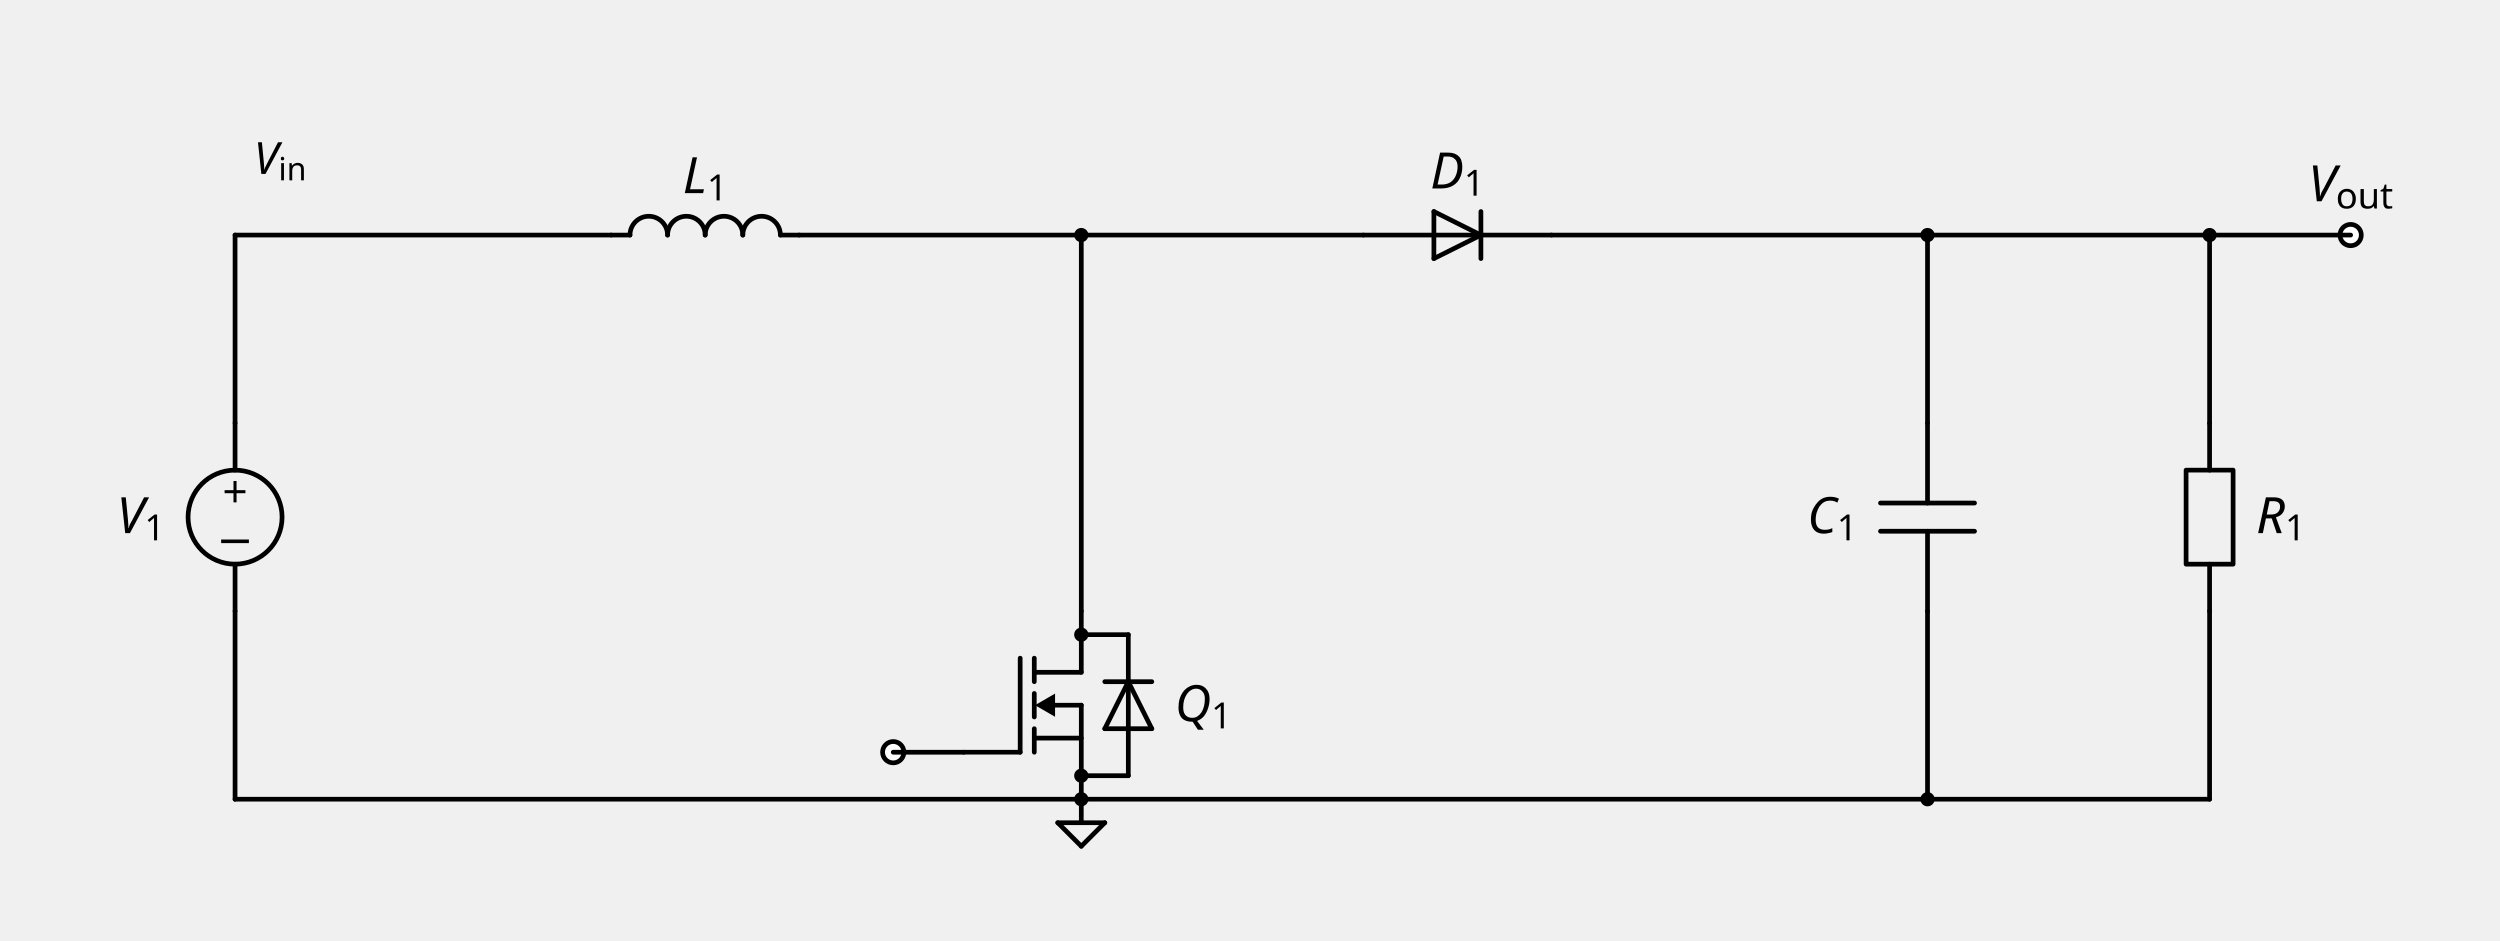
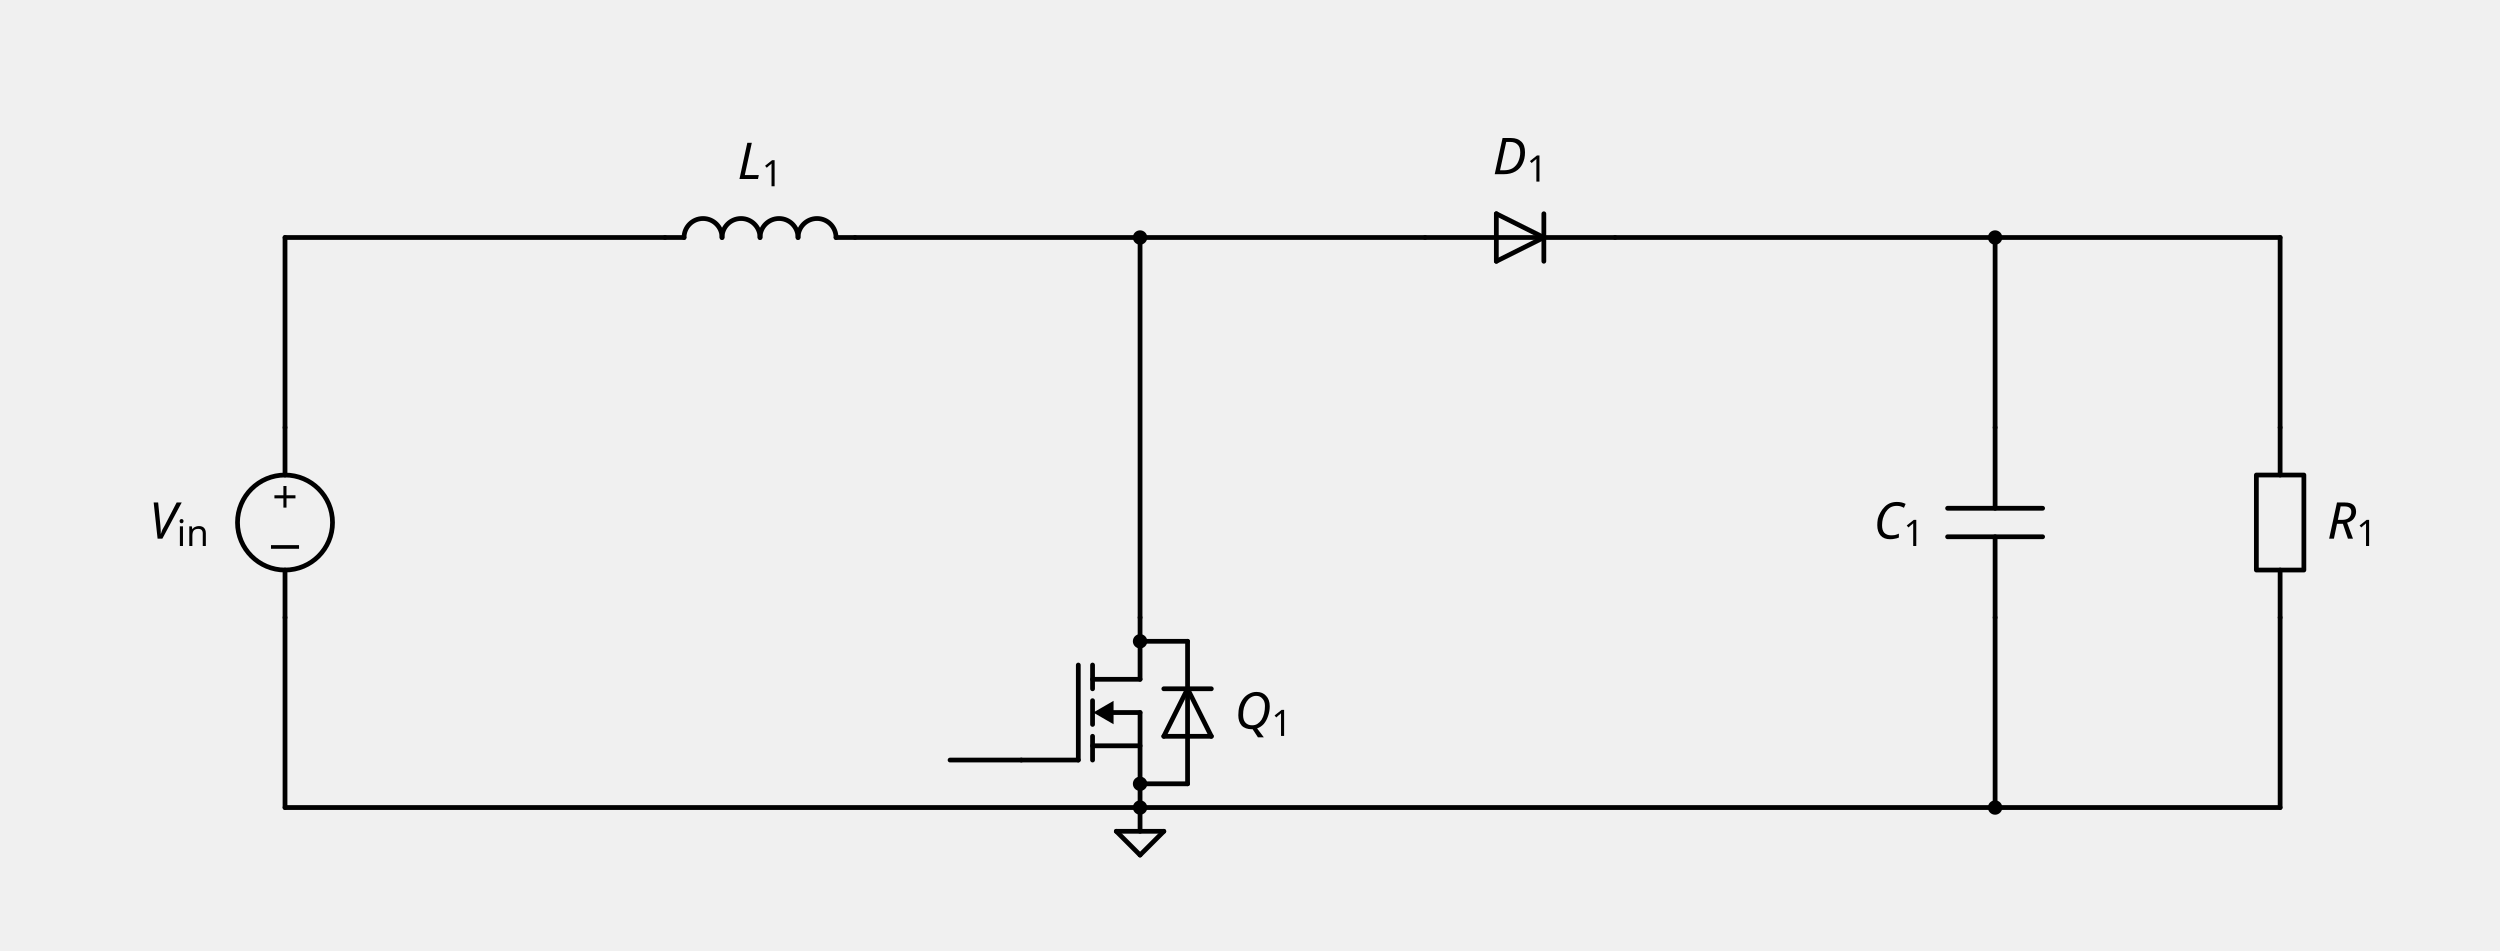
- <svg xmlns="http://www.w3.org/2000/svg" xmlns:xlink="http://www.w3.org/1999/xlink" width="140.698mm" height="52.917mm" viewBox="0 0 140.698 52.917" version="1.1">
+ <svg xmlns="http://www.w3.org/2000/svg" xmlns:xlink="http://www.w3.org/1999/xlink" width="139.247mm" height="52.917mm" viewBox="0 0 139.247 52.917" version="1.1">
  <defs>
    <marker style="overflow:visible" id="TriangleInM-68-36-8" refX="0" refY="0" orient="auto">
      <path transform="scale(-0.4)" style="fill:context-stroke;fill-rule:evenodd;stroke:context-stroke;stroke-width:1pt" d="M 5.77,0 -2.88,5 V -5 Z" id="path5871-92-75-3" />
    </marker>
    <g id="sym-vsource" transform="translate(-60.854,-78.7185)">
      <path style="fill:none;stroke:#000000;stroke-width:0.265px;stroke-linecap:round;stroke-linejoin:miter;stroke-opacity:1" d="m 60.854,81.365 v 2.646" id="path6382-6" />
      <circle style="opacity:1;fill:none;fill-opacity:1;stroke:#000000;stroke-width:0.265;stroke-linecap:round;stroke-linejoin:round;stroke-miterlimit:4;stroke-dasharray:none;stroke-dashoffset:0;stroke-opacity:1;paint-order:normal" id="path6384-7" cx="60.854" cy="78.719" r="2.646" />
      <path style="fill:none;stroke:#000000;stroke-width:0.265px;stroke-linecap:round;stroke-linejoin:miter;stroke-opacity:1" d="m 60.854,73.427 v 2.646" id="path6382-6-5" />
    </g>
    <g id="sym-ind" transform="translate(-76.729,-58.875)">
      <path style="opacity:1;fill:none;fill-opacity:1;stroke:#000000;stroke-width:0.265;stroke-linecap:round;stroke-linejoin:round;stroke-miterlimit:4;stroke-dasharray:none;stroke-dashoffset:0;stroke-opacity:1;paint-order:normal" id="path6410" d="m 76.729,60.992 a 1.058,1.058 0 0 1 1.058,1.058 1.058,1.058 0 0 1 -1.058,1.058" />
      <path style="opacity:1;fill:none;fill-opacity:1;stroke:#000000;stroke-width:0.265;stroke-linecap:round;stroke-linejoin:round;stroke-miterlimit:4;stroke-dasharray:none;stroke-dashoffset:0;stroke-opacity:1;paint-order:normal" id="path6410-6" d="m 76.729,58.875 a 1.058,1.058 0 0 1 1.058,1.058 1.058,1.058 0 0 1 -1.058,1.058" />
      <path style="opacity:1;fill:none;fill-opacity:1;stroke:#000000;stroke-width:0.265;stroke-linecap:round;stroke-linejoin:round;stroke-miterlimit:4;stroke-dasharray:none;stroke-dashoffset:0;stroke-opacity:1;paint-order:normal" id="path6410-2" d="m 76.729,56.758 a 1.058,1.058 0 0 1 1.058,1.058 1.058,1.058 0 0 1 -1.058,1.058" />
      <path style="opacity:1;fill:none;fill-opacity:1;stroke:#000000;stroke-width:0.265;stroke-linecap:round;stroke-linejoin:round;stroke-miterlimit:4;stroke-dasharray:none;stroke-dashoffset:0;stroke-opacity:1;paint-order:normal" id="path6410-61" d="m 76.729,54.642 a 1.058,1.058 0 0 1 1.058,1.058 1.058,1.058 0 0 1 -1.058,1.058" />
      <path style="fill:none;stroke:#000000;stroke-width:0.265px;stroke-linecap:round;stroke-linejoin:miter;stroke-opacity:1" d="M 76.729,64.167 V 63.108" id="path6448" />
      <path style="fill:none;stroke:#000000;stroke-width:0.265px;stroke-linecap:round;stroke-linejoin:miter;stroke-opacity:1" d="m 76.729,53.583 v 1.058" id="path6450" />
    </g>
    <g id="sym-nmos" transform="translate(-33.073,-15.875)">
      <path style="fill:none;stroke:#000000;stroke-width:0.265px;stroke-linecap:round;stroke-linejoin:miter;stroke-opacity:1" d="m 35.719,14.552 1.323,2.646" id="path5654-7-3-5" />
      <path style="fill:none;stroke:#000000;stroke-width:0.265px;stroke-linecap:round;stroke-linejoin:miter;stroke-opacity:1" d="m 34.396,17.198 1.323,-2.646" id="path5657-5-0-6" />
      <path style="fill:none;stroke:#000000;stroke-width:0.265px;stroke-linecap:round;stroke-linejoin:miter;stroke-opacity:1" d="M 37.042,17.198 H 34.396" id="path5659-35-7-29" />
      <path style="fill:none;stroke:#000000;stroke-width:0.265px;stroke-linecap:round;stroke-linejoin:miter;stroke-opacity:1" d="m 34.396,14.552 h 2.646" id="path5661-6-8-1" />
      <path style="fill:none;stroke:#000000;stroke-width:0.265px;stroke-linecap:round;stroke-linejoin:miter;stroke-opacity:1" d="m 33.073,19.844 h 2.646" id="path6285-6-2" />
      <path style="fill:none;stroke:#000000;stroke-width:0.265px;stroke-linecap:round;stroke-linejoin:miter;stroke-opacity:1" d="M 35.719,11.906 H 33.073" id="path6287-8-7" />
      <path style="fill:none;stroke:#000000;stroke-width:0.265px;stroke-linecap:round;stroke-linejoin:miter;stroke-opacity:1" d="m 33.073,10.583 v 3.44" id="path6289-8-0-4" />
      <path style="fill:none;stroke:#000000;stroke-width:0.265px;stroke-linecap:round;stroke-linejoin:miter;stroke-opacity:1" d="m 33.073,21.167 v -5.292" id="path6291-4-9-8" />
      <path style="fill:none;stroke:#000000;stroke-width:0.265;stroke-linecap:round;stroke-linejoin:miter;stroke-miterlimit:4;stroke-dasharray:none;stroke-opacity:1" d="m 35.719,19.844 -1e-6,-7.937" id="path6308-0-3" />
      <path style="fill:none;stroke:#000000;stroke-width:0.265px;stroke-linecap:round;stroke-linejoin:miter;stroke-opacity:1" d="m 30.427,17.198 v 1.323" id="path11092-6-1" />
      <path style="fill:none;stroke:#000000;stroke-width:0.265px;stroke-linecap:round;stroke-linejoin:miter;stroke-opacity:1" d="m 29.633,18.521 v -5.292" id="path11094-0-2" />
      <path style="fill:none;stroke:#000000;stroke-width:0.265px;stroke-linecap:round;stroke-linejoin:miter;stroke-opacity:1" d="m 26.458,18.521 3.175,2e-5" id="path11096-62-8" />
      <path style="fill:none;stroke:#000000;stroke-width:0.265px;stroke-linecap:round;stroke-linejoin:miter;stroke-opacity:1" d="m 30.427,17.727 h 2.646" id="path11100-61-9" />
      <path style="fill:none;stroke:#000000;stroke-width:0.265px;stroke-linecap:round;stroke-linejoin:miter;stroke-opacity:1" d="m 30.427,14.023 h 2.646" id="path11102-8-3" />
      <path style="fill:none;stroke:#000000;stroke-width:0.265;stroke-linecap:round;stroke-linejoin:round;stroke-miterlimit:4;stroke-dasharray:none;stroke-opacity:1;marker-start:url(#TriangleInM-68-36-8)" d="m 31.221,15.875 h 1.852" id="path5718-7-5-66-7-68" />
      <path style="fill:none;stroke:#000000;stroke-width:0.265px;stroke-linecap:round;stroke-linejoin:miter;stroke-opacity:1" d="m 30.427,15.214 v 1.323" id="path11092-6-9-0" />
      <path style="fill:none;stroke:#000000;stroke-width:0.265px;stroke-linecap:round;stroke-linejoin:miter;stroke-opacity:1" d="m 30.427,13.229 v 1.323" id="path11092-6-2-2" />
      <ellipse ry="0.399" rx="0.401" cy="19.844" cx="33.073" id="path5953-3-67-3" style="opacity:1;fill:#000000;fill-opacity:1;stroke:none;stroke-width:0.256;stroke-linecap:round;stroke-linejoin:round;stroke-miterlimit:4;stroke-dasharray:none;stroke-dashoffset:0;stroke-opacity:1;paint-order:normal" />
      <ellipse ry="0.399" rx="0.401" cy="11.906" cx="33.073" id="path5953-3-67-56" style="opacity:1;fill:#000000;fill-opacity:1;stroke:none;stroke-width:0.256;stroke-linecap:round;stroke-linejoin:round;stroke-miterlimit:4;stroke-dasharray:none;stroke-dashoffset:0;stroke-opacity:1;paint-order:normal" />
    </g>
    <g id="sym-gnd" transform="translate(-31.884,-96.578)">
      <path style="fill:none;stroke:#000000;stroke-width:0.265;stroke-linecap:round;stroke-linejoin:round;stroke-miterlimit:4;stroke-dasharray:none;stroke-opacity:1" d="m 31.884,97.901 v -1.323" id="path6312" />
      <path style="fill:none;stroke:#000000;stroke-width:0.265px;stroke-linecap:round;stroke-linejoin:miter;stroke-opacity:1" d="m 30.561,97.901 h 2.646" id="path6314" />
      <path style="fill:none;stroke:#000000;stroke-width:0.265px;stroke-linecap:round;stroke-linejoin:miter;stroke-opacity:1" d="m 31.884,99.224 1.323,-1.323" id="path6316" />
      <path style="fill:none;stroke:#000000;stroke-width:0.265px;stroke-linecap:round;stroke-linejoin:miter;stroke-opacity:1" d="m 30.561,97.901 1.323,1.323" id="path6318" />
    </g>
    <g id="sym-diode" transform="translate(-80.698,-70.7815)">
      <path style="fill:none;stroke:#000000;stroke-width:0.265px;stroke-linecap:round;stroke-linejoin:miter;stroke-opacity:1" d="m 80.698,69.458 1.323,2.646" id="path5654" />
      <path style="fill:none;stroke:#000000;stroke-width:0.265px;stroke-linecap:round;stroke-linejoin:miter;stroke-opacity:1" d="M 79.375,72.104 80.698,69.458" id="path5657" />
      <path style="fill:none;stroke:#000000;stroke-width:0.265px;stroke-linecap:round;stroke-linejoin:miter;stroke-opacity:1" d="M 82.021,72.104 H 79.375" id="path5659" />
      <path style="fill:none;stroke:#000000;stroke-width:0.265px;stroke-linecap:round;stroke-linejoin:miter;stroke-opacity:1" d="m 79.375,69.458 h 2.646" id="path5661" />
      <path style="fill:none;stroke:#000000;stroke-width:0.265px;stroke-linecap:round;stroke-linejoin:miter;stroke-opacity:1" d="M 80.698,65.49 V 76.073" id="path13412" />
    </g>
    <g id="sym-cap" transform="translate(-30.427,18.5205)">
      <path style="fill:none;stroke:#000000;stroke-width:0.265px;stroke-linecap:round;stroke-linejoin:miter;stroke-opacity:1" d="m 30.427,-23.812 v 4.498" id="path5835" />
      <path style="fill:none;stroke:#000000;stroke-width:0.265px;stroke-linecap:round;stroke-linejoin:miter;stroke-opacity:1" d="m 30.427,-17.727 v 4.498" id="path5839" />
      <path style="fill:none;stroke:#000000;stroke-width:0.265px;stroke-linecap:round;stroke-linejoin:miter;stroke-opacity:1" d="m 27.781,-19.315 h 5.292" id="path5841" />
      <path style="fill:none;stroke:#000000;stroke-width:0.265px;stroke-linecap:round;stroke-linejoin:miter;stroke-opacity:1" d="m 27.781,-17.727 h 5.292" id="path5843" />
    </g>
    <g id="sym-res" transform="translate(-30.427,95.9065)">
      <path style="fill:none;stroke:#000000;stroke-width:0.265px;stroke-linecap:round;stroke-linejoin:miter;stroke-opacity:1" d="M 30.427,-90.615 V -93.26" id="path19526" />
      <path style="fill:none;stroke:#000000;stroke-width:0.265px;stroke-linecap:round;stroke-linejoin:miter;stroke-opacity:1" d="m 30.427,-98.552 v -2.646" id="path19528" />
      <path style="fill:none;stroke:#000000;stroke-width:0.265px;stroke-linecap:round;stroke-linejoin:round;stroke-opacity:1" d="m 29.104,-95.906 v -2.646 h 2.646 v 5.292 h -2.646 v -2.646" id="path19530" />
    </g>
  </defs>
  <g id="schematic">
-     <use xlink:href="#sym-vsource" transform="translate(13.22917,29.10417)" />
-     <text x="13.229" y="28.554" text-anchor="middle" style="font-style:normal;font-weight:normal;font-size:2.5px;font-family:sans-serif;fill:#000000;stroke:none">
-       <tspan x="13.229" y="28.554">+</tspan>
+     <use xlink:href="#sym-vsource" transform="translate(15.875,29.10417)" />
+     <text x="15.875" y="28.554" text-anchor="middle" style="font-style:normal;font-weight:normal;font-size:2.5px;font-family:sans-serif;fill:#000000;stroke:none">
+       <tspan x="15.875" y="28.554">+</tspan>
    </text>
-     <text x="13.229" y="31.254" text-anchor="middle" style="font-style:normal;font-weight:normal;font-size:2.5px;font-family:sans-serif;fill:#000000;stroke:none">
-       <tspan x="13.229" y="31.254">−</tspan>
+     <text x="15.875" y="31.254" text-anchor="middle" style="font-style:normal;font-weight:normal;font-size:2.5px;font-family:sans-serif;fill:#000000;stroke:none">
+       <tspan x="15.875" y="31.254">−</tspan>
    </text>
-     <use xlink:href="#sym-ind" transform="translate(39.6875,13.22917) rotate(-90)" />
-     <use xlink:href="#sym-nmos" transform="translate(60.85417,39.6875)" />
-     <use xlink:href="#sym-gnd" transform="translate(60.85417,44.97917)" />
-     <circle cx="50.271" cy="42.333" r="0.6" style="fill:#ffffff;stroke:#000000;stroke-width:0.265" />
-     <use xlink:href="#sym-diode" transform="translate(82.02083,13.22917) rotate(90)" />
-     <use xlink:href="#sym-cap" transform="translate(108.4792,29.10417)" />
-     <use xlink:href="#sym-res" transform="translate(124.3542,29.10417)" />
-     <circle cx="132.292" cy="13.229" r="0.6" style="fill:#ffffff;stroke:#000000;stroke-width:0.265" />
-     <path d="M 13.229,13.229 L 34.396,13.229" style="fill:none;stroke:#000000;stroke-width:0.265;stroke-linecap:round;stroke-linejoin:miter" />
-     <path d="M 13.229,23.812 L 13.229,13.229" style="fill:none;stroke:#000000;stroke-width:0.265;stroke-linecap:round;stroke-linejoin:miter" />
-     <path d="M 60.854,13.229 L 60.854,34.396" style="fill:none;stroke:#000000;stroke-width:0.265;stroke-linecap:round;stroke-linejoin:miter" />
-     <path d="M 44.979,13.229 L 60.854,13.229" style="fill:none;stroke:#000000;stroke-width:0.265;stroke-linecap:round;stroke-linejoin:miter" />
-     <path d="M 76.729,13.229 L 60.854,13.229" style="fill:none;stroke:#000000;stroke-width:0.265;stroke-linecap:round;stroke-linejoin:miter" />
-     <circle cx="60.854" cy="13.229" r="0.4" style="fill:#000000;stroke:none" />
-     <path d="M 87.312,13.229 L 132.292,13.229" style="fill:none;stroke:#000000;stroke-width:0.265;stroke-linecap:round;stroke-linejoin:miter" />
-     <path d="M 108.479,23.812 L 108.479,13.229" style="fill:none;stroke:#000000;stroke-width:0.265;stroke-linecap:round;stroke-linejoin:miter" />
-     <path d="M 124.354,23.812 L 124.354,13.229" style="fill:none;stroke:#000000;stroke-width:0.265;stroke-linecap:round;stroke-linejoin:miter" />
-     <circle cx="108.479" cy="13.229" r="0.4" style="fill:#000000;stroke:none" />
-     <circle cx="124.354" cy="13.229" r="0.4" style="fill:#000000;stroke:none" />
-     <path d="M 13.229,44.979 L 124.354,44.979" style="fill:none;stroke:#000000;stroke-width:0.265;stroke-linecap:round;stroke-linejoin:miter" />
-     <path d="M 13.229,34.396 L 13.229,44.979" style="fill:none;stroke:#000000;stroke-width:0.265;stroke-linecap:round;stroke-linejoin:miter" />
-     <path d="M 108.479,34.396 L 108.479,44.979" style="fill:none;stroke:#000000;stroke-width:0.265;stroke-linecap:round;stroke-linejoin:miter" />
-     <path d="M 124.354,34.396 L 124.354,44.979" style="fill:none;stroke:#000000;stroke-width:0.265;stroke-linecap:round;stroke-linejoin:miter" />
-     <circle cx="108.479" cy="44.979" r="0.4" style="fill:#000000;stroke:none" />
-     <circle cx="60.854" cy="44.979" r="0.4" style="fill:#000000;stroke:none" />
-     <path d="M 54.239,42.334 L 50.271,42.334" style="fill:none;stroke:#000000;stroke-width:0.265;stroke-linecap:round;stroke-linejoin:miter" />
-     <text x="9.284" y="30.004" text-anchor="end" style="font-style:italic;font-weight:normal;font-size:2.822px;font-family:sans-serif;fill:#000000;stroke:none">
-       <tspan x="9.284" y="30.004">V<tspan style="font-size:2.032px;baseline-shift:sub;font-style:normal">1</tspan>
+     <use xlink:href="#sym-ind" transform="translate(42.33333,13.22917) rotate(-90)" />
+     <use xlink:href="#sym-nmos" transform="translate(63.5,39.6875)" />
+     <use xlink:href="#sym-gnd" transform="translate(63.5,44.97917)" />
+     <use xlink:href="#sym-diode" transform="translate(84.66667,13.22917) rotate(90)" />
+     <use xlink:href="#sym-cap" transform="translate(111.125,29.10417)" />
+     <use xlink:href="#sym-res" transform="translate(127,29.10417)" />
+     <path d="M 15.875,13.229 L 37.042,13.229" style="fill:none;stroke:#000000;stroke-width:0.265;stroke-linecap:round;stroke-linejoin:miter" />
+     <path d="M 15.875,23.812 L 15.875,13.229" style="fill:none;stroke:#000000;stroke-width:0.265;stroke-linecap:round;stroke-linejoin:miter" />
+     <path d="M 63.5,13.229 L 63.5,34.396" style="fill:none;stroke:#000000;stroke-width:0.265;stroke-linecap:round;stroke-linejoin:miter" />
+     <path d="M 47.625,13.229 L 63.5,13.229" style="fill:none;stroke:#000000;stroke-width:0.265;stroke-linecap:round;stroke-linejoin:miter" />
+     <path d="M 79.375,13.229 L 63.5,13.229" style="fill:none;stroke:#000000;stroke-width:0.265;stroke-linecap:round;stroke-linejoin:miter" />
+     <circle cx="63.5" cy="13.229" r="0.4" style="fill:#000000;stroke:none" />
+     <path d="M 89.958,13.229 L 127.0,13.229" style="fill:none;stroke:#000000;stroke-width:0.265;stroke-linecap:round;stroke-linejoin:miter" />
+     <path d="M 111.125,23.812 L 111.125,13.229" style="fill:none;stroke:#000000;stroke-width:0.265;stroke-linecap:round;stroke-linejoin:miter" />
+     <path d="M 127.0,23.812 L 127.0,13.229" style="fill:none;stroke:#000000;stroke-width:0.265;stroke-linecap:round;stroke-linejoin:miter" />
+     <circle cx="111.125" cy="13.229" r="0.4" style="fill:#000000;stroke:none" />
+     <path d="M 15.875,44.979 L 127.0,44.979" style="fill:none;stroke:#000000;stroke-width:0.265;stroke-linecap:round;stroke-linejoin:miter" />
+     <path d="M 15.875,34.396 L 15.875,44.979" style="fill:none;stroke:#000000;stroke-width:0.265;stroke-linecap:round;stroke-linejoin:miter" />
+     <path d="M 111.125,34.396 L 111.125,44.979" style="fill:none;stroke:#000000;stroke-width:0.265;stroke-linecap:round;stroke-linejoin:miter" />
+     <path d="M 127.0,34.396 L 127.0,44.979" style="fill:none;stroke:#000000;stroke-width:0.265;stroke-linecap:round;stroke-linejoin:miter" />
+     <circle cx="111.125" cy="44.979" r="0.4" style="fill:#000000;stroke:none" />
+     <circle cx="63.5" cy="44.979" r="0.4" style="fill:#000000;stroke:none" />
+     <path d="M 56.885,42.334 L 52.917,42.334" style="fill:none;stroke:#000000;stroke-width:0.265;stroke-linecap:round;stroke-linejoin:miter" />
+     <text x="11.629" y="30.004" text-anchor="end" style="font-style:italic;font-weight:normal;font-size:2.822px;font-family:sans-serif;fill:#000000;stroke:none">
+       <tspan x="11.629" y="30.004">V<tspan style="font-size:2.032px;baseline-shift:sub;font-style:normal">in</tspan>
      </tspan>
    </text>
-     <text x="39.687" y="10.871" text-anchor="middle" style="font-style:italic;font-weight:normal;font-size:2.822px;font-family:sans-serif;fill:#000000;stroke:none">
-       <tspan x="39.687" y="10.871">L<tspan style="font-size:2.032px;baseline-shift:sub;font-style:normal">1</tspan>
+     <text x="42.333" y="9.971" text-anchor="middle" style="font-style:italic;font-weight:normal;font-size:2.822px;font-family:sans-serif;fill:#000000;stroke:none">
+       <tspan x="42.333" y="9.971">L<tspan style="font-size:2.032px;baseline-shift:sub;font-style:normal">1</tspan>
      </tspan>
    </text>
-     <text x="66.123" y="40.588" text-anchor="start" style="font-style:italic;font-weight:normal;font-size:2.822px;font-family:sans-serif;fill:#000000;stroke:none">
-       <tspan x="66.123" y="40.588">Q<tspan style="font-size:2.032px;baseline-shift:sub;font-style:normal">1</tspan>
+     <text x="68.769" y="40.588" text-anchor="start" style="font-style:italic;font-weight:normal;font-size:2.822px;font-family:sans-serif;fill:#000000;stroke:none">
+       <tspan x="68.769" y="40.588">Q<tspan style="font-size:2.032px;baseline-shift:sub;font-style:normal">1</tspan>
      </tspan>
    </text>
-     <text x="82.021" y="10.606" text-anchor="middle" style="font-style:italic;font-weight:normal;font-size:2.822px;font-family:sans-serif;fill:#000000;stroke:none">
-       <tspan x="82.021" y="10.606">D<tspan style="font-size:2.032px;baseline-shift:sub;font-style:normal">1</tspan>
+     <text x="84.667" y="9.706" text-anchor="middle" style="font-style:italic;font-weight:normal;font-size:2.822px;font-family:sans-serif;fill:#000000;stroke:none">
+       <tspan x="84.667" y="9.706">D<tspan style="font-size:2.032px;baseline-shift:sub;font-style:normal">1</tspan>
      </tspan>
    </text>
-     <text x="104.533" y="30.004" text-anchor="end" style="font-style:italic;font-weight:normal;font-size:2.822px;font-family:sans-serif;fill:#000000;stroke:none">
-       <tspan x="104.533" y="30.004">C<tspan style="font-size:2.032px;baseline-shift:sub;font-style:normal">1</tspan>
+     <text x="107.179" y="30.004" text-anchor="end" style="font-style:italic;font-weight:normal;font-size:2.822px;font-family:sans-serif;fill:#000000;stroke:none">
+       <tspan x="107.179" y="30.004">C<tspan style="font-size:2.032px;baseline-shift:sub;font-style:normal">1</tspan>
      </tspan>
    </text>
-     <text x="126.977" y="30.004" text-anchor="start" style="font-style:italic;font-weight:normal;font-size:2.822px;font-family:sans-serif;fill:#000000;stroke:none">
-       <tspan x="126.977" y="30.004">R<tspan style="font-size:2.032px;baseline-shift:sub;font-style:normal">1</tspan>
-       </tspan>
-     </text>
-     <text x="132.292" y="11.329" text-anchor="middle" style="font-style:italic;font-weight:normal;font-size:2.822px;font-family:sans-serif;fill:#000000;stroke:none">
-       <tspan x="132.292" y="11.329">V<tspan style="font-size:2.032px;baseline-shift:sub;font-style:normal">out</tspan>
-       </tspan>
-     </text>
-     <text x="14.287" y="9.79" text-anchor="start" style="font-style:italic;font-weight:normal;font-size:2.5px;font-family:sans-serif;fill:#000000;stroke:none">
-       <tspan x="14.287" y="9.79">V<tspan style="font-size:1.8px;baseline-shift:sub;font-style:normal">in</tspan>
+     <text x="129.623" y="30.004" text-anchor="start" style="font-style:italic;font-weight:normal;font-size:2.822px;font-family:sans-serif;fill:#000000;stroke:none">
+       <tspan x="129.623" y="30.004">R<tspan style="font-size:2.032px;baseline-shift:sub;font-style:normal">1</tspan>
      </tspan>
    </text>
  </g>
</svg>
